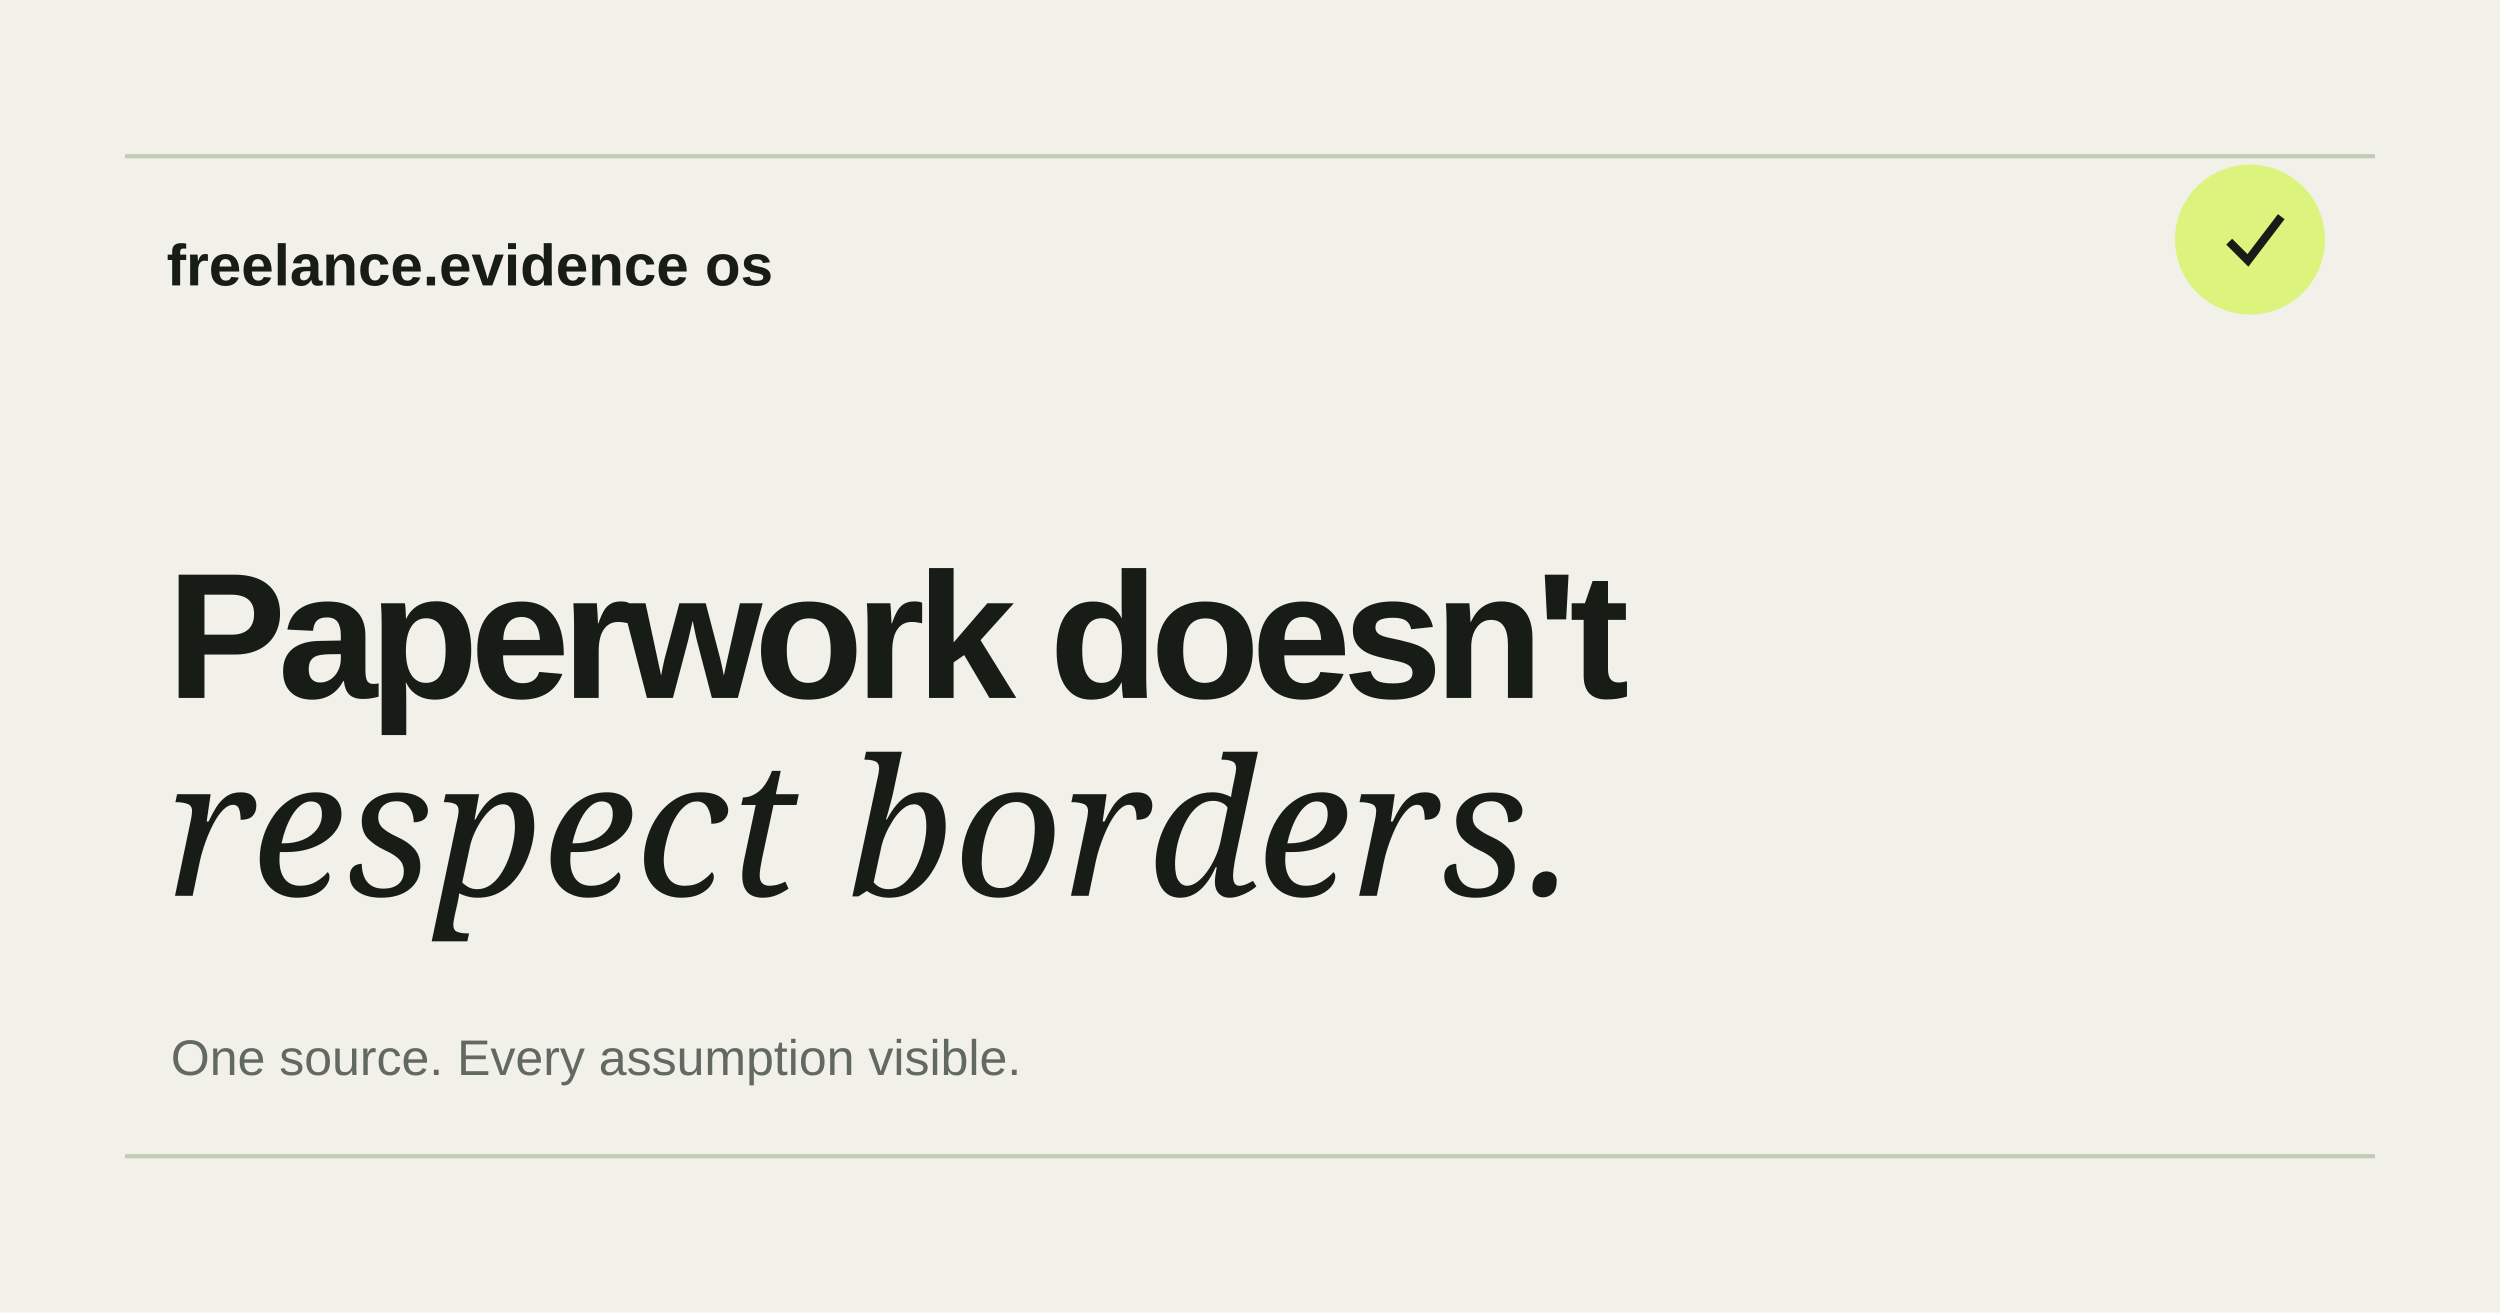
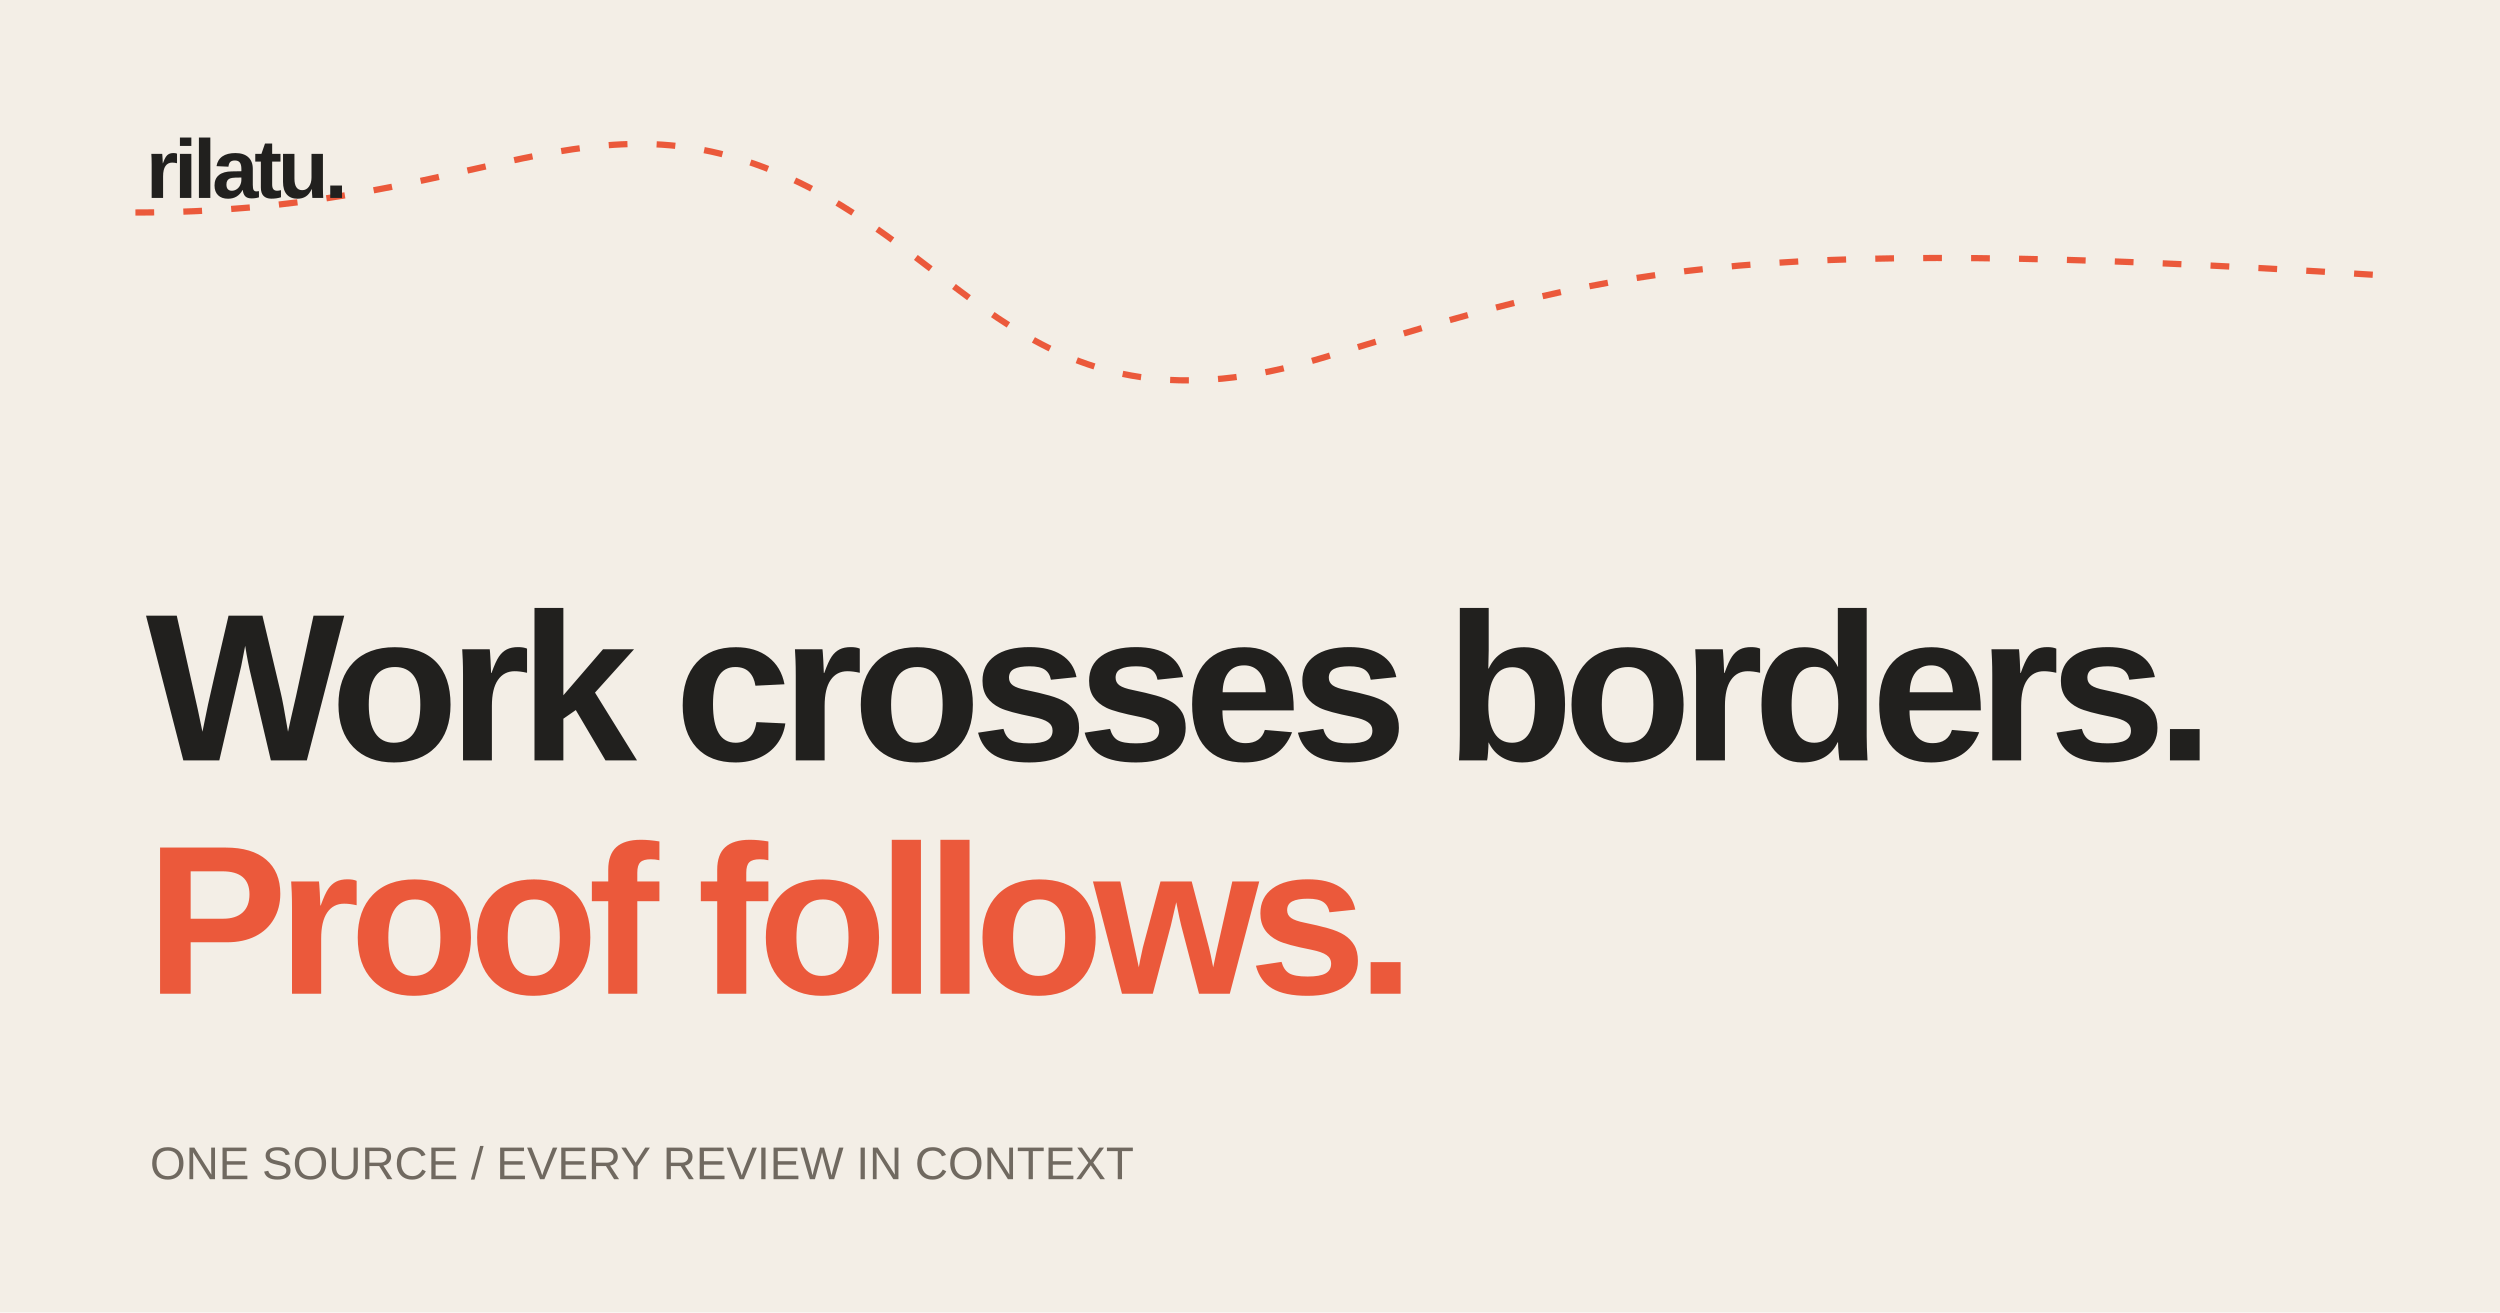
<svg xmlns="http://www.w3.org/2000/svg" width="1200" height="630" viewBox="0 0 1200 630">
-   <rect width="1200" height="630" fill="#f1f0e9" />
-   <path d="M60 75h1080M60 555h1080" stroke="#c2cbb3" stroke-width="2" />
-   <text x="80" y="137" font-family="Arial,sans-serif" font-size="28" font-weight="700" fill="#171c17">freelance.evidence os</text>
-   <text x="80" y="335" font-family="Arial,sans-serif" font-size="86" font-weight="700" letter-spacing="-4" fill="#171c17">Paperwork doesn't</text>
-   <text x="80" y="430" font-family="Georgia,serif" font-size="91" font-style="italic" fill="#171c17">respect borders.</text>
-   <text x="82" y="516" font-family="Arial,sans-serif" font-size="24" fill="#626960">One source. Every assumption visible.</text>
-   <circle cx="1080" cy="115" r="36" fill="#dcf47e" />
-   <path d="M1070 116l9 9 16-21" fill="none" stroke="#171c17" stroke-width="4" />
+   <rect width="1200" height="630" fill="#f3eee6" />
+   <path d="M65 102c160 0 212-58 306-20s124 132 263 90 192-60 507-40" fill="none" stroke="#eb593b" stroke-width="3" stroke-dasharray="9 14" />
+   <text x="70" y="95" font-family="Arial,sans-serif" font-size="40" font-weight="800" letter-spacing="-2" fill="#21201e">rilatu.</text>
+   <text x="70" y="365" font-family="Arial,sans-serif" font-size="101" font-weight="800" letter-spacing="-5" fill="#21201e">Work crosses borders.</text>
+   <text x="70" y="477" font-family="Arial,sans-serif" font-size="102" font-weight="800" letter-spacing="-5" fill="#eb593b">Proof follows.</text>
+   <text x="72" y="566" font-family="Arial,sans-serif" font-size="22" fill="#706960">ONE SOURCE / EVERY REVIEW IN CONTEXT</text>
</svg>
